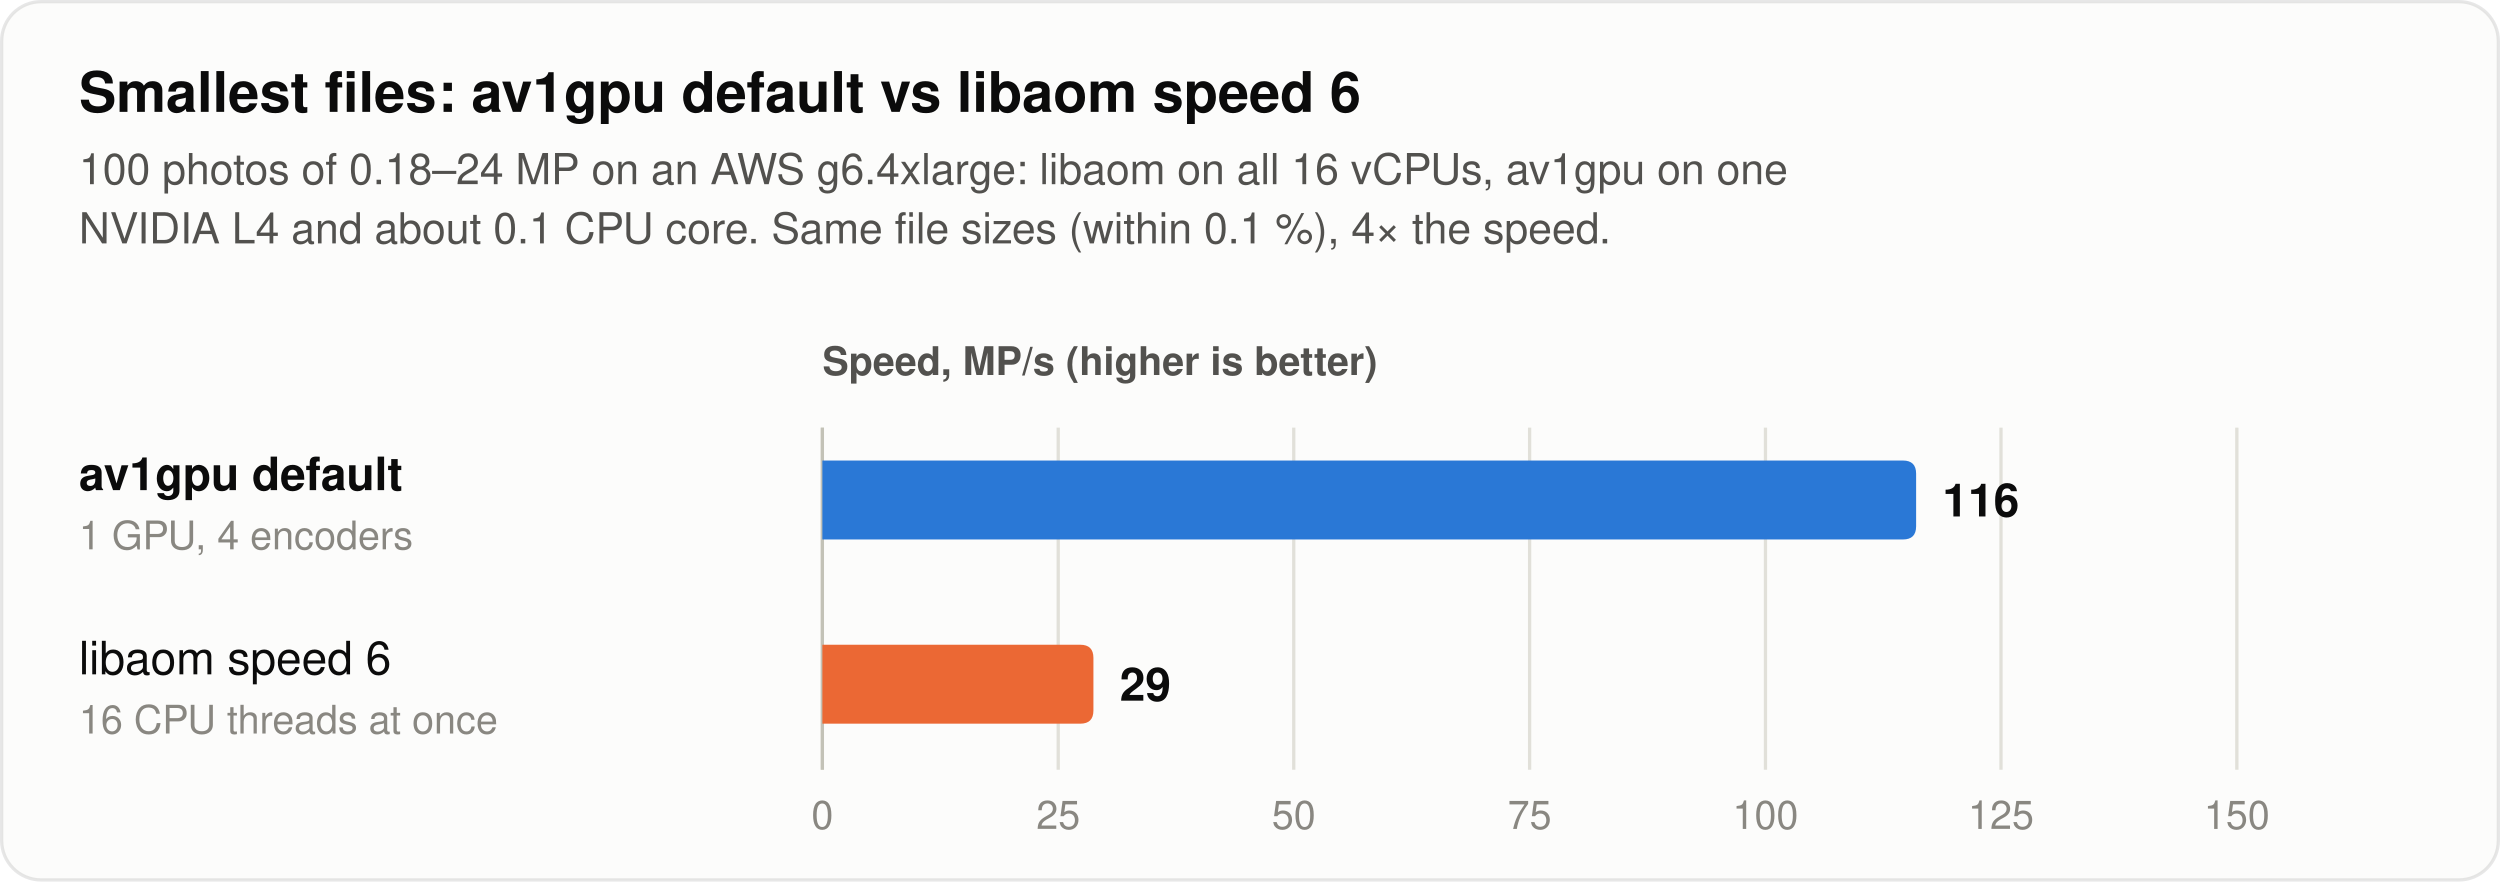
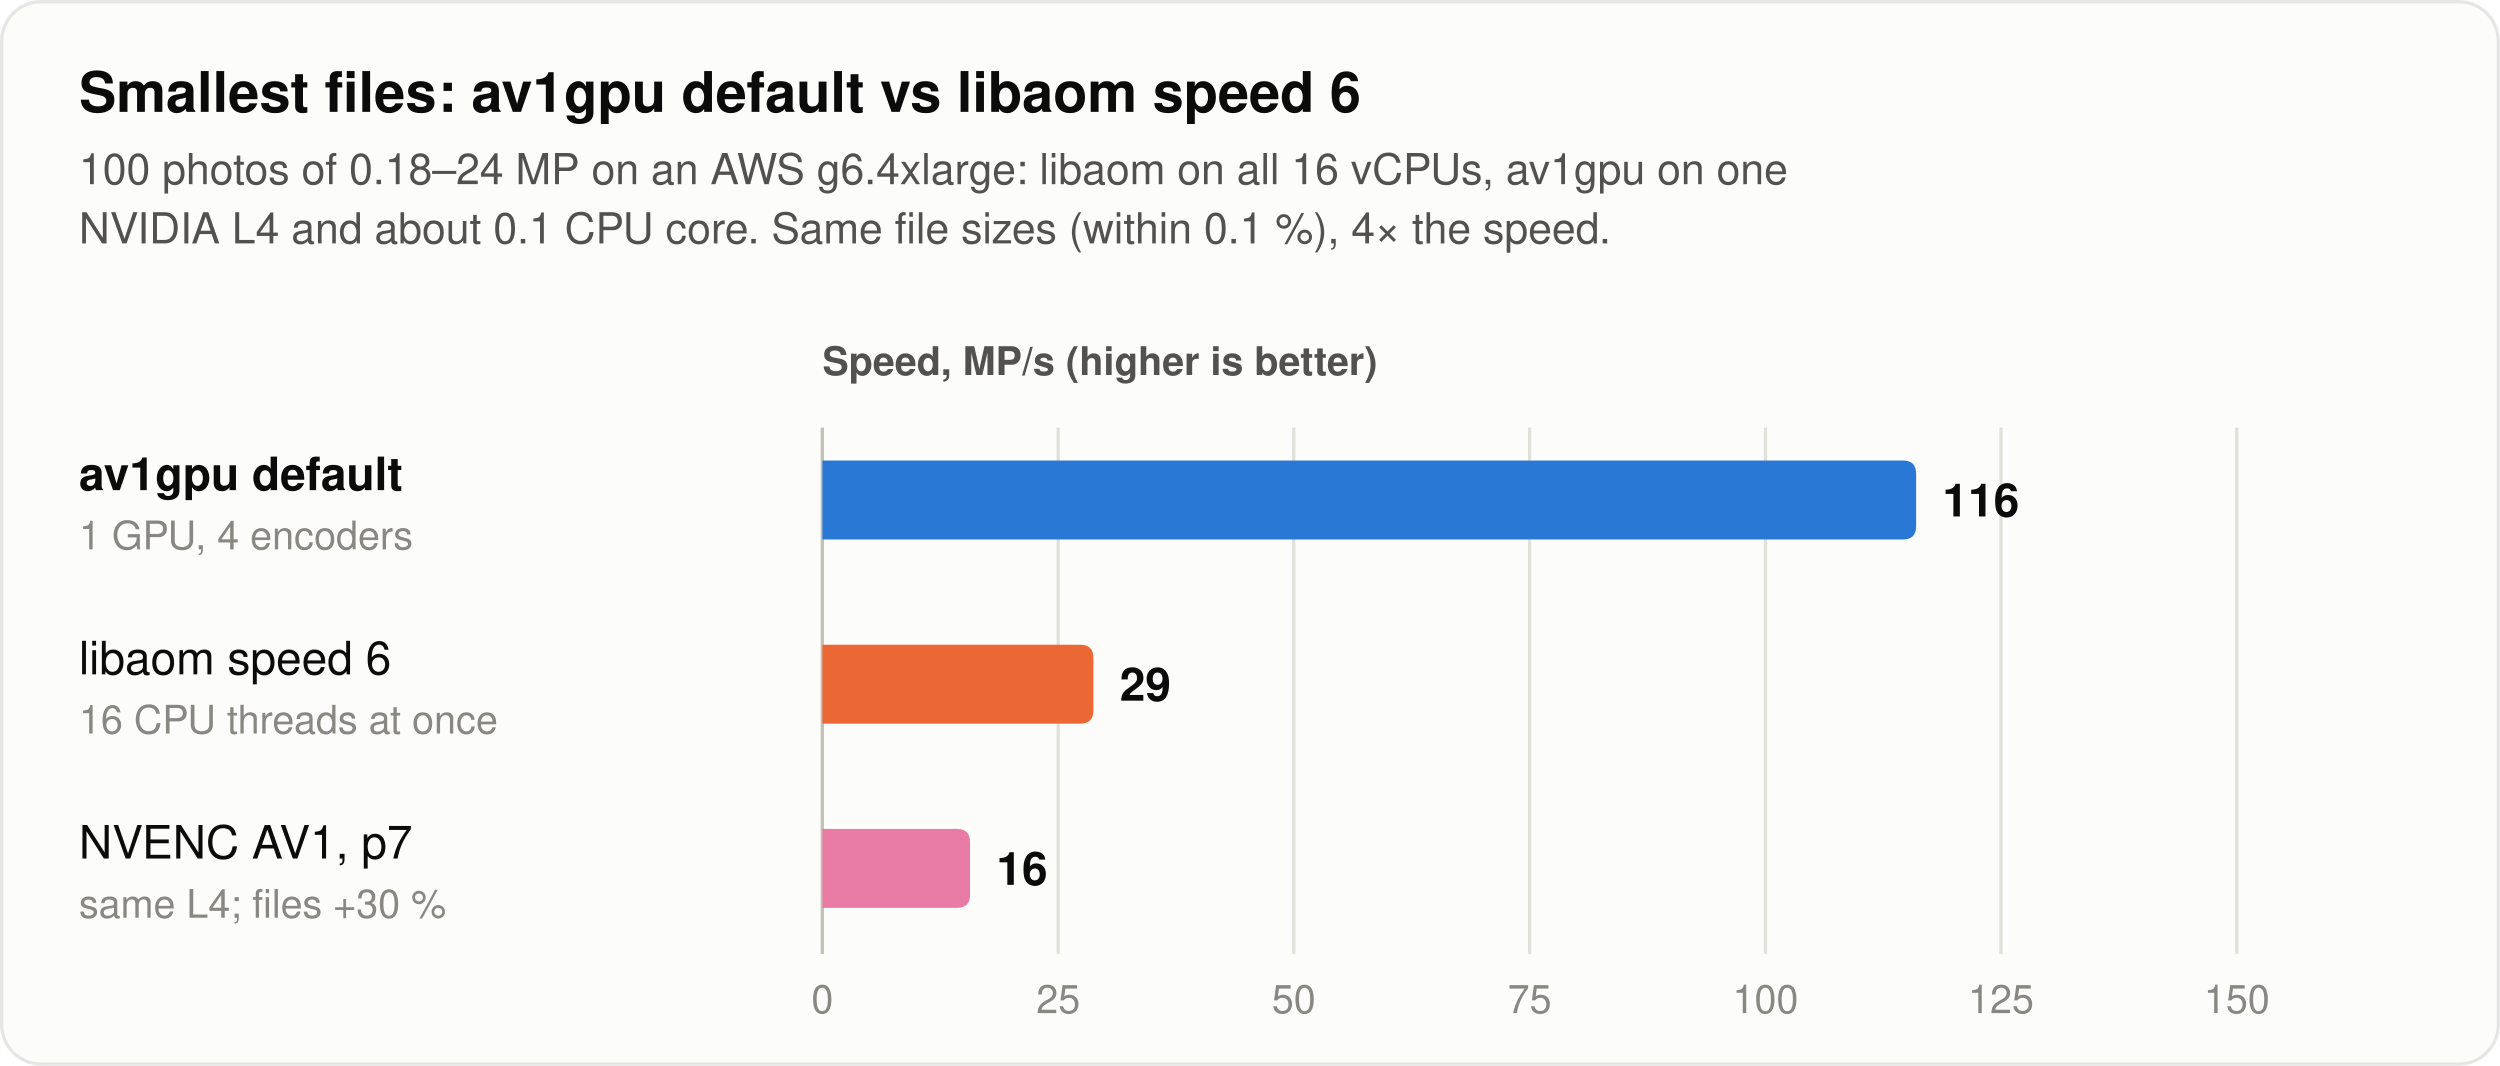
- <svg xmlns="http://www.w3.org/2000/svg" width="760" height="268" viewBox="0 0 760 268" font-family="system-ui,-apple-system,'Segoe UI',Helvetica,Arial,sans-serif" role="img" aria-label="Smallest files: av1gpu default vs libaom speed 6">
-   <rect x="0.5" y="0.5" width="759" height="267" rx="12" fill="#fcfcfb" stroke="rgba(11,11,11,0.10)" />
+ <svg xmlns="http://www.w3.org/2000/svg" width="760" height="324" viewBox="0 0 760 324" font-family="system-ui,-apple-system,'Segoe UI',Helvetica,Arial,sans-serif" role="img" aria-label="Smallest files: av1gpu default vs libaom speed 6">
+   <rect x="0.5" y="0.5" width="759" height="323" rx="12" fill="#fcfcfb" stroke="rgba(11,11,11,0.10)" />
  <text x="24.0" y="34.0" font-size="17" fill="#0b0b0b" text-anchor="start" font-weight="600">Smallest files: av1gpu default vs libaom speed 6</text>
  <text x="24.0" y="56.0" font-size="13" fill="#52514e" text-anchor="start" font-weight="400">100 photos of 0.18–24 MP on an AWS g6.4xlarge: libaom on all 16 vCPUs, av1gpu on one</text>
  <text x="24.0" y="74.0" font-size="13" fill="#52514e" text-anchor="start" font-weight="400">NVIDIA L4 and about 0.1 CPU core. Same file sizes (within 0.1 %), 4× the speed.</text>
  <text x="250.0" y="114.0" font-size="12" fill="#52514e" text-anchor="start" font-weight="600">Speed, MP/s  (higher is better)</text>
-   <line x1="250.0" y1="130.0" x2="250.0" y2="234.0" stroke="#e1e0d9" stroke-width="1" />
-   <text x="250.0" y="252.0" font-size="12" fill="#898781" text-anchor="middle" font-weight="400">0</text>
-   <line x1="321.7" y1="130.0" x2="321.7" y2="234.0" stroke="#e1e0d9" stroke-width="1" />
-   <text x="321.7" y="252.0" font-size="12" fill="#898781" text-anchor="middle" font-weight="400">25</text>
-   <line x1="393.3" y1="130.0" x2="393.3" y2="234.0" stroke="#e1e0d9" stroke-width="1" />
-   <text x="393.3" y="252.0" font-size="12" fill="#898781" text-anchor="middle" font-weight="400">50</text>
-   <line x1="465.0" y1="130.0" x2="465.0" y2="234.0" stroke="#e1e0d9" stroke-width="1" />
-   <text x="465.0" y="252.0" font-size="12" fill="#898781" text-anchor="middle" font-weight="400">75</text>
-   <line x1="536.7" y1="130.0" x2="536.7" y2="234.0" stroke="#e1e0d9" stroke-width="1" />
-   <text x="536.7" y="252.0" font-size="12" fill="#898781" text-anchor="middle" font-weight="400">100</text>
-   <line x1="608.3" y1="130.0" x2="608.3" y2="234.0" stroke="#e1e0d9" stroke-width="1" />
-   <text x="608.3" y="252.0" font-size="12" fill="#898781" text-anchor="middle" font-weight="400">125</text>
-   <line x1="680.0" y1="130.0" x2="680.0" y2="234.0" stroke="#e1e0d9" stroke-width="1" />
-   <text x="680.0" y="252.0" font-size="12" fill="#898781" text-anchor="middle" font-weight="400">150</text>
-   <line x1="250.0" y1="130.0" x2="250.0" y2="234.0" stroke="#c3c2b7" stroke-width="1" />
+   <line x1="250.0" y1="130.0" x2="250.0" y2="290.0" stroke="#e1e0d9" stroke-width="1" />
+   <text x="250.0" y="308.0" font-size="12" fill="#898781" text-anchor="middle" font-weight="400">0</text>
+   <line x1="321.7" y1="130.0" x2="321.7" y2="290.0" stroke="#e1e0d9" stroke-width="1" />
+   <text x="321.7" y="308.0" font-size="12" fill="#898781" text-anchor="middle" font-weight="400">25</text>
+   <line x1="393.3" y1="130.0" x2="393.3" y2="290.0" stroke="#e1e0d9" stroke-width="1" />
+   <text x="393.3" y="308.0" font-size="12" fill="#898781" text-anchor="middle" font-weight="400">50</text>
+   <line x1="465.0" y1="130.0" x2="465.0" y2="290.0" stroke="#e1e0d9" stroke-width="1" />
+   <text x="465.0" y="308.0" font-size="12" fill="#898781" text-anchor="middle" font-weight="400">75</text>
+   <line x1="536.7" y1="130.0" x2="536.7" y2="290.0" stroke="#e1e0d9" stroke-width="1" />
+   <text x="536.7" y="308.0" font-size="12" fill="#898781" text-anchor="middle" font-weight="400">100</text>
+   <line x1="608.3" y1="130.0" x2="608.3" y2="290.0" stroke="#e1e0d9" stroke-width="1" />
+   <text x="608.3" y="308.0" font-size="12" fill="#898781" text-anchor="middle" font-weight="400">125</text>
+   <line x1="680.0" y1="130.0" x2="680.0" y2="290.0" stroke="#e1e0d9" stroke-width="1" />
+   <text x="680.0" y="308.0" font-size="12" fill="#898781" text-anchor="middle" font-weight="400">150</text>
+   <line x1="250.0" y1="130.0" x2="250.0" y2="290.0" stroke="#c3c2b7" stroke-width="1" />
  <text x="24.0" y="149.0" font-size="14" fill="#0b0b0b" text-anchor="start" font-weight="600">av1gpu default</text>
  <text x="24.0" y="167.0" font-size="12" fill="#898781" text-anchor="start" font-weight="400">1 GPU, 4 encoders</text>
  <path d="M250.0,140.0 H578.5 Q582.5,140.0 582.5,144.0 V160.0 Q582.5,164.0 578.5,164.0 H250.0 Z" fill="#2a78d6" />
  <text x="590.5" y="157.0" font-size="14" fill="#0b0b0b" text-anchor="start" font-weight="600">116</text>
  <text x="24.0" y="205.0" font-size="14" fill="#0b0b0b" text-anchor="start" font-weight="400">libaom speed 6</text>
  <text x="24.0" y="223.0" font-size="12" fill="#898781" text-anchor="start" font-weight="400">16 CPU threads at once</text>
  <path d="M250.0,196.0 H328.4 Q332.4,196.0 332.4,200.0 V216.0 Q332.4,220.0 328.4,220.0 H250.0 Z" fill="#eb6834" />
  <text x="340.4" y="213.0" font-size="14" fill="#0b0b0b" text-anchor="start" font-weight="600">29</text>
+   <text x="24.0" y="261.0" font-size="14" fill="#0b0b0b" text-anchor="start" font-weight="400">NVENC AV1, p7</text>
+   <text x="24.0" y="279.0" font-size="12" fill="#898781" text-anchor="start" font-weight="400">same L4; files +30 %</text>
+   <path d="M250.0,252.0 H290.9 Q294.9,252.0 294.9,256.0 V272.0 Q294.9,276.0 290.9,276.0 H250.0 Z" fill="#e87ba4" />
+   <text x="302.9" y="269.0" font-size="14" fill="#0b0b0b" text-anchor="start" font-weight="600">16</text>
</svg>
